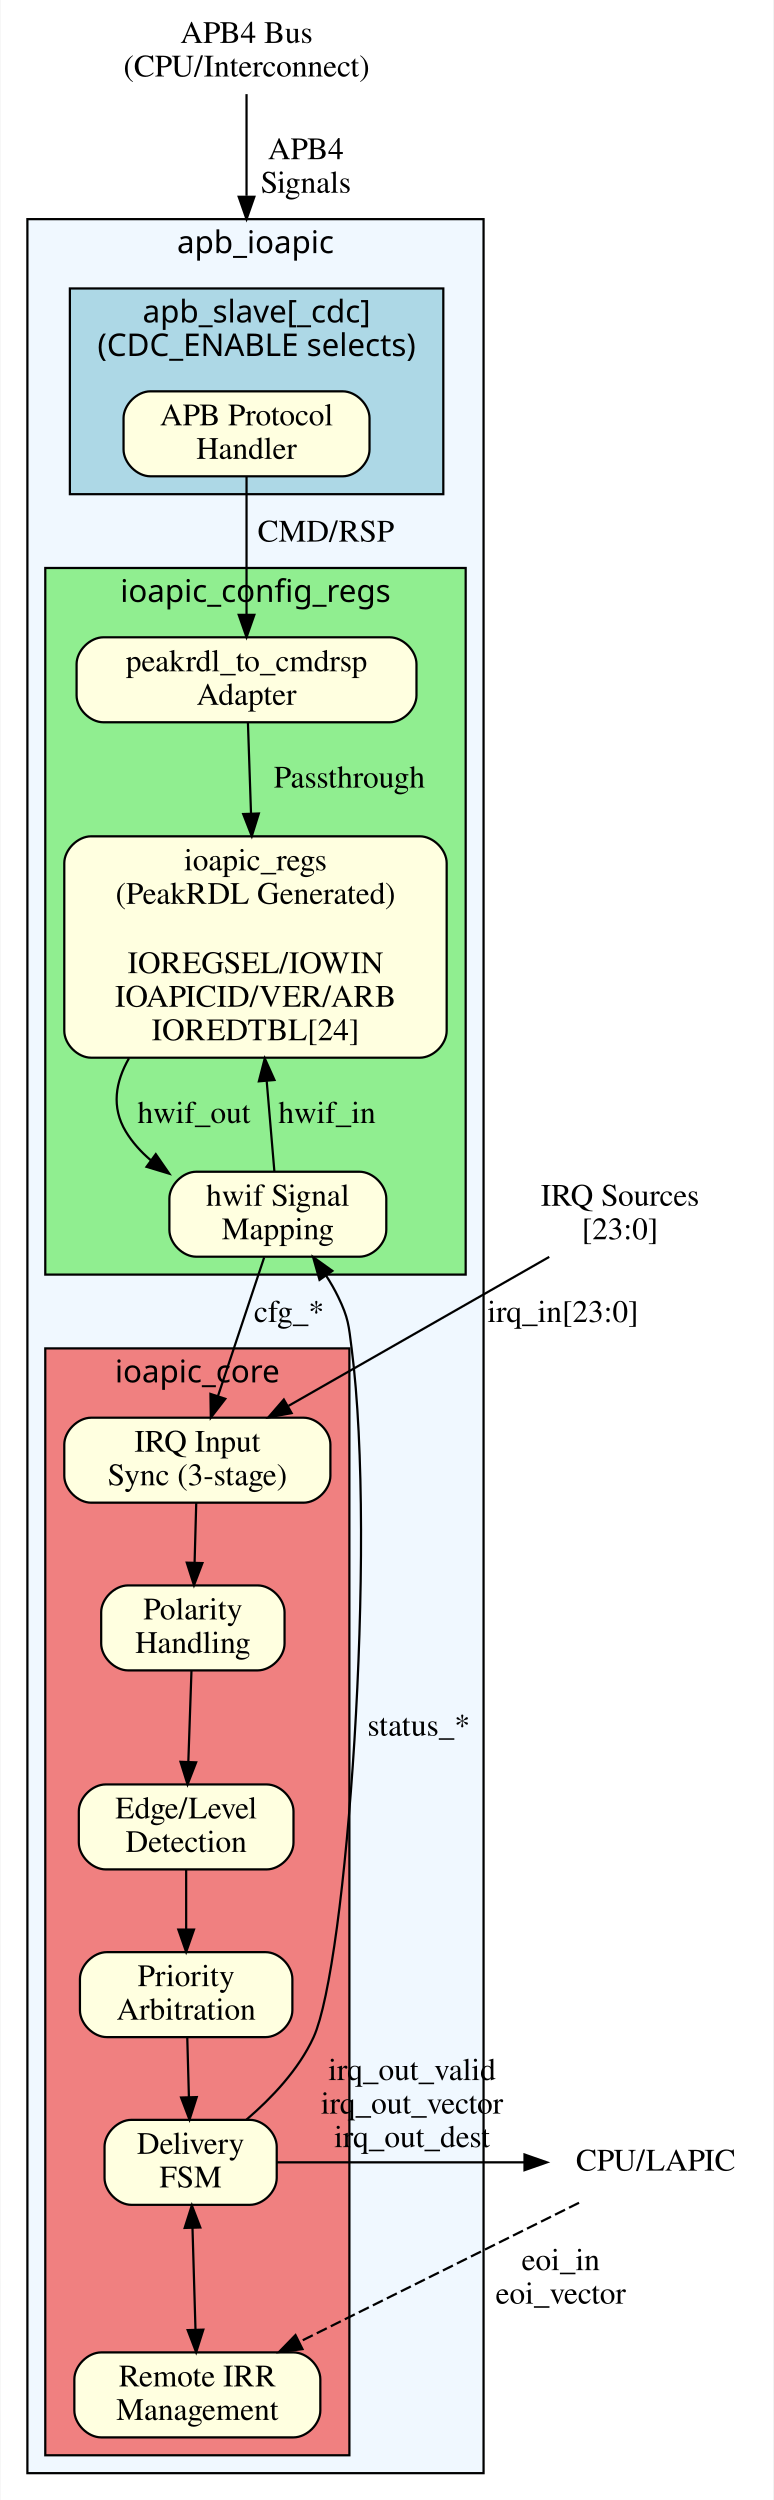
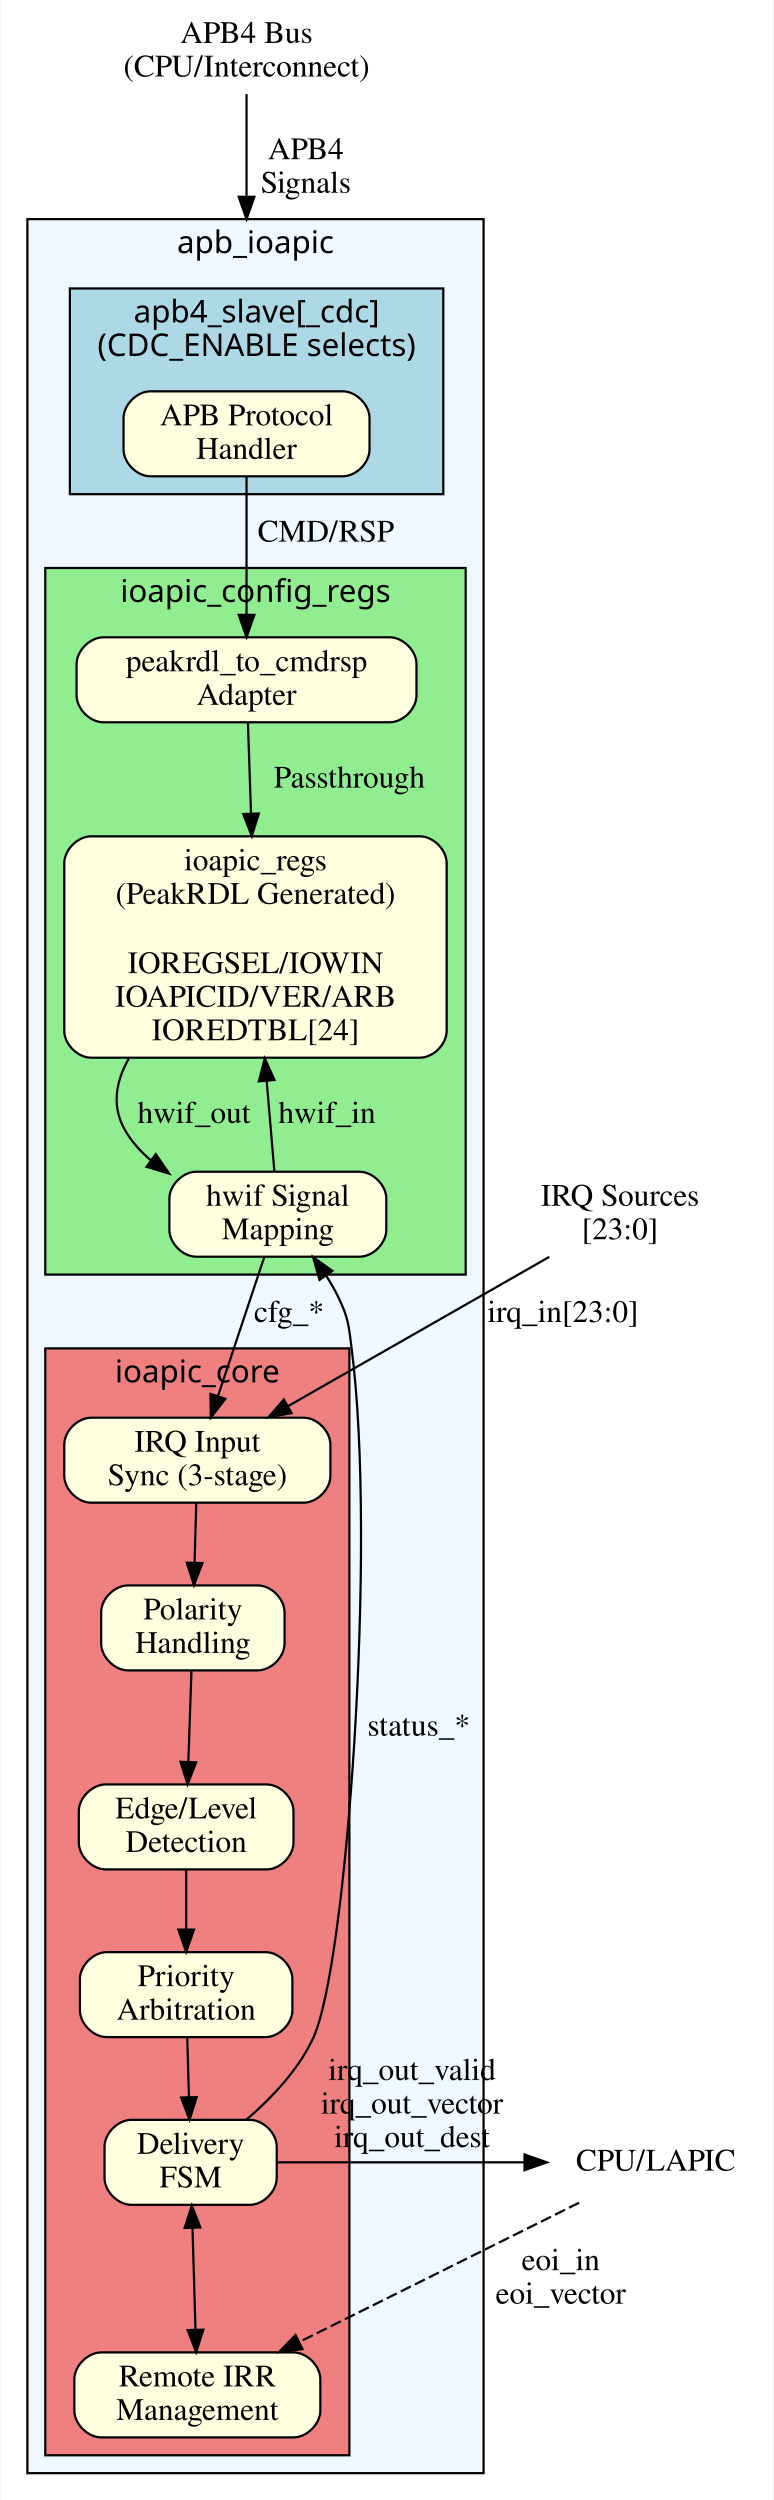
<svg xmlns="http://www.w3.org/2000/svg" width="346pt" height="1118pt" viewBox="0.00 0.00 345.50 1118.00">
  <g id="graph0" class="graph" transform="scale(1 1) rotate(0) translate(4 1114)">
    <polygon fill="white" stroke="transparent" points="-4,4 -4,-1114 341.5,-1114 341.5,4 -4,4" />
    <g id="clust1" class="cluster">
      <polygon fill="aliceblue" stroke="black" points="8,-8 8,-1016 212,-1016 212,-8 8,-8" />
      <text text-anchor="middle" x="110" y="-1000.8" font-family="Arial Bold" font-size="14.00">apb_ioapic</text>
    </g>
    <g id="clust2" class="cluster">
      <polygon fill="lightblue" stroke="black" points="27,-893 27,-985 194,-985 194,-893 27,-893" />
-       <text text-anchor="middle" x="110.5" y="-969.8" font-family="Arial Bold" font-size="14.00">apb_slave[_cdc]</text>
+       <text text-anchor="middle" x="110.5" y="-969.8" font-family="Arial Bold" font-size="14.00">apb4_slave[_cdc]</text>
      <text text-anchor="middle" x="110.5" y="-954.8" font-family="Arial Bold" font-size="14.00">(CDC_ENABLE selects)</text>
    </g>
    <g id="clust3" class="cluster">
      <polygon fill="lightgreen" stroke="black" points="16,-544 16,-860 204,-860 204,-544 16,-544" />
      <text text-anchor="middle" x="110" y="-844.8" font-family="Arial Bold" font-size="14.00">ioapic_config_regs</text>
    </g>
    <g id="clust4" class="cluster">
      <polygon fill="lightcoral" stroke="black" points="16,-16 16,-511 152,-511 152,-16 16,-16" />
      <text text-anchor="middle" x="84" y="-495.8" font-family="Arial Bold" font-size="14.00">ioapic_core</text>
    </g>
    <g id="node1" class="node">
      <text text-anchor="middle" x="106" y="-1094.8" font-family="Times,serif" font-size="14.00">APB4 Bus</text>
      <text text-anchor="middle" x="106" y="-1079.8" font-family="Times,serif" font-size="14.00">(CPU/Interconnect)</text>
    </g>
    <g id="node4" class="node">
      <path fill="lightyellow" stroke="black" d="M149,-939C149,-939 63,-939 63,-939 57,-939 51,-933 51,-927 51,-927 51,-913 51,-913 51,-907 57,-901 63,-901 63,-901 149,-901 149,-901 155,-901 161,-907 161,-913 161,-913 161,-927 161,-927 161,-933 155,-939 149,-939" />
      <text text-anchor="middle" x="106" y="-923.8" font-family="Times,serif" font-size="14.00">APB Protocol</text>
      <text text-anchor="middle" x="106" y="-908.8" font-family="Times,serif" font-size="14.00">Handler</text>
    </g>
    <g id="edge12" class="edge">
      <path fill="none" stroke="black" d="M106,-1071.91C106,-1060.24 106,-1043.98 106,-1026.45" />
      <polygon fill="black" stroke="black" points="109.5,-1026 106,-1016 102.5,-1026 109.5,-1026" />
      <text text-anchor="middle" x="132.5" y="-1042.8" font-family="Times,serif" font-size="14.00">APB4</text>
      <text text-anchor="middle" x="132.5" y="-1027.8" font-family="Times,serif" font-size="14.00">Signals</text>
    </g>
    <g id="node2" class="node">
      <text text-anchor="middle" x="273" y="-574.8" font-family="Times,serif" font-size="14.00">IRQ Sources</text>
      <text text-anchor="middle" x="273" y="-559.8" font-family="Times,serif" font-size="14.00">[23:0]</text>
    </g>
    <g id="node8" class="node">
      <path fill="lightyellow" stroke="black" d="M131.5,-480C131.5,-480 36.5,-480 36.5,-480 30.5,-480 24.5,-474 24.5,-468 24.5,-468 24.5,-454 24.5,-454 24.5,-448 30.5,-442 36.5,-442 36.5,-442 131.5,-442 131.5,-442 137.5,-442 143.5,-448 143.5,-454 143.5,-454 143.5,-468 143.5,-468 143.5,-474 137.5,-480 131.5,-480" />
      <text text-anchor="middle" x="84" y="-464.8" font-family="Times,serif" font-size="14.00">IRQ Input</text>
      <text text-anchor="middle" x="84" y="-449.8" font-family="Times,serif" font-size="14.00">Sync (3-stage)</text>
    </g>
    <g id="edge13" class="edge">
      <path fill="none" stroke="black" d="M241.37,-551.92C209.34,-533.62 159.68,-505.25 124.73,-485.28" />
      <polygon fill="black" stroke="black" points="126.16,-482.06 115.74,-480.14 122.68,-488.14 126.16,-482.06" />
      <text text-anchor="middle" x="247.5" y="-522.8" font-family="Times,serif" font-size="14.00">irq_in[23:0]</text>
    </g>
    <g id="node3" class="node">
      <text text-anchor="middle" x="289" y="-143.3" font-family="Times,serif" font-size="14.00">CPU/LAPIC</text>
    </g>
    <g id="node13" class="node">
      <path fill="lightyellow" stroke="black" d="M127,-62C127,-62 41,-62 41,-62 35,-62 29,-56 29,-50 29,-50 29,-36 29,-36 29,-30 35,-24 41,-24 41,-24 127,-24 127,-24 133,-24 139,-30 139,-36 139,-36 139,-50 139,-50 139,-56 133,-62 127,-62" />
      <text text-anchor="middle" x="84" y="-46.8" font-family="Times,serif" font-size="14.00">Remote IRR</text>
      <text text-anchor="middle" x="84" y="-31.8" font-family="Times,serif" font-size="14.00">Management</text>
    </g>
    <g id="edge15" class="edge">
      <path fill="none" stroke="black" stroke-dasharray="5,2" d="M254.69,-128.93C220.43,-111.88 167.58,-85.59 129.77,-66.77" />
      <polygon fill="black" stroke="black" points="131.01,-63.48 120.5,-62.16 127.89,-69.75 131.01,-63.48" />
      <text text-anchor="middle" x="246.5" y="-98.8" font-family="Times,serif" font-size="14.00">eoi_in</text>
      <text text-anchor="middle" x="246.5" y="-83.8" font-family="Times,serif" font-size="14.00">eoi_vector</text>
    </g>
    <g id="node5" class="node">
      <path fill="lightyellow" stroke="black" d="M170,-829C170,-829 42,-829 42,-829 36,-829 30,-823 30,-817 30,-817 30,-803 30,-803 30,-797 36,-791 42,-791 42,-791 170,-791 170,-791 176,-791 182,-797 182,-803 182,-803 182,-817 182,-817 182,-823 176,-829 170,-829" />
      <text text-anchor="middle" x="106" y="-813.8" font-family="Times,serif" font-size="14.00">peakrdl_to_cmdrsp</text>
      <text text-anchor="middle" x="106" y="-798.8" font-family="Times,serif" font-size="14.00">Adapter</text>
    </g>
    <g id="edge9" class="edge">
      <path fill="none" stroke="black" d="M106,-900.68C106,-883.82 106,-858.57 106,-839.15" />
      <polygon fill="black" stroke="black" points="109.5,-839.05 106,-829.05 102.5,-839.05 109.5,-839.05" />
      <text text-anchor="middle" x="141.5" y="-871.8" font-family="Times,serif" font-size="14.00">CMD/RSP</text>
    </g>
    <g id="node6" class="node">
      <path fill="lightyellow" stroke="black" d="M183.5,-740C183.5,-740 36.5,-740 36.5,-740 30.5,-740 24.5,-734 24.5,-728 24.5,-728 24.5,-653 24.5,-653 24.5,-647 30.5,-641 36.5,-641 36.5,-641 183.5,-641 183.5,-641 189.5,-641 195.5,-647 195.5,-653 195.5,-653 195.5,-728 195.5,-728 195.5,-734 189.5,-740 183.5,-740" />
      <text text-anchor="middle" x="110" y="-724.8" font-family="Times,serif" font-size="14.00">ioapic_regs</text>
      <text text-anchor="middle" x="110" y="-709.8" font-family="Times,serif" font-size="14.00">(PeakRDL Generated)</text>
      <text text-anchor="middle" x="110" y="-678.8" font-family="Times,serif" font-size="14.00">IOREGSEL/IOWIN</text>
      <text text-anchor="middle" x="110" y="-663.8" font-family="Times,serif" font-size="14.00">IOAPICID/VER/ARB</text>
      <text text-anchor="middle" x="110" y="-648.8" font-family="Times,serif" font-size="14.00">IOREDTBL[24]</text>
    </g>
    <g id="edge1" class="edge">
      <path fill="none" stroke="black" d="M106.62,-790.9C106.99,-779.86 107.5,-765.07 108,-750.28" />
      <polygon fill="black" stroke="black" points="111.5,-750.2 108.35,-740.08 104.51,-749.96 111.5,-750.2" />
      <text text-anchor="middle" x="152" y="-761.8" font-family="Times,serif" font-size="14.00">Passthrough</text>
    </g>
    <g id="node7" class="node">
      <path fill="lightyellow" stroke="black" d="M156.5,-590C156.5,-590 83.5,-590 83.5,-590 77.5,-590 71.5,-584 71.5,-578 71.5,-578 71.5,-564 71.5,-564 71.5,-558 77.5,-552 83.5,-552 83.5,-552 156.5,-552 156.5,-552 162.5,-552 168.5,-558 168.5,-564 168.5,-564 168.5,-578 168.5,-578 168.5,-584 162.5,-590 156.5,-590" />
      <text text-anchor="middle" x="120" y="-574.8" font-family="Times,serif" font-size="14.00">hwif Signal</text>
      <text text-anchor="middle" x="120" y="-559.8" font-family="Times,serif" font-size="14.00">Mapping</text>
    </g>
    <g id="edge2" class="edge">
      <path fill="none" stroke="black" d="M53.43,-640.75C47.37,-630.15 45.46,-618.86 52,-608 54.93,-603.14 58.76,-598.9 63.11,-595.2" />
      <polygon fill="black" stroke="black" points="65.41,-597.86 71.43,-589.14 61.28,-592.2 65.41,-597.86" />
      <text text-anchor="middle" x="82.5" y="-611.8" font-family="Times,serif" font-size="14.00">hwif_out</text>
    </g>
    <g id="edge3" class="edge">
      <path fill="none" stroke="black" d="M118.46,-590.08C117.53,-601.07 116.27,-615.79 115.02,-630.53" />
      <polygon fill="black" stroke="black" points="111.51,-630.43 114.15,-640.69 118.49,-631.02 111.51,-630.43" />
      <text text-anchor="middle" x="142" y="-611.8" font-family="Times,serif" font-size="14.00">hwif_in</text>
    </g>
    <g id="edge10" class="edge">
      <path fill="none" stroke="black" d="M113.89,-551.68C108.22,-534.66 99.7,-509.1 93.2,-489.61" />
      <polygon fill="black" stroke="black" points="96.5,-488.43 90.02,-480.05 89.86,-490.64 96.5,-488.43" />
      <text text-anchor="middle" x="125" y="-522.8" font-family="Times,serif" font-size="14.00">cfg_*</text>
    </g>
    <g id="node9" class="node">
      <path fill="lightyellow" stroke="black" d="M111,-405C111,-405 53,-405 53,-405 47,-405 41,-399 41,-393 41,-393 41,-379 41,-379 41,-373 47,-367 53,-367 53,-367 111,-367 111,-367 117,-367 123,-373 123,-379 123,-379 123,-393 123,-393 123,-399 117,-405 111,-405" />
      <text text-anchor="middle" x="82" y="-389.8" font-family="Times,serif" font-size="14.00">Polarity</text>
      <text text-anchor="middle" x="82" y="-374.8" font-family="Times,serif" font-size="14.00">Handling</text>
    </g>
    <g id="edge4" class="edge">
      <path fill="none" stroke="black" d="M83.51,-441.96C83.28,-433.88 83.02,-424.18 82.77,-415.18" />
      <polygon fill="black" stroke="black" points="86.27,-414.99 82.5,-405.09 79.27,-415.18 86.27,-414.99" />
    </g>
    <g id="node10" class="node">
      <path fill="lightyellow" stroke="black" d="M115,-316C115,-316 43,-316 43,-316 37,-316 31,-310 31,-304 31,-304 31,-290 31,-290 31,-284 37,-278 43,-278 43,-278 115,-278 115,-278 121,-278 127,-284 127,-290 127,-290 127,-304 127,-304 127,-310 121,-316 115,-316" />
      <text text-anchor="middle" x="79" y="-300.8" font-family="Times,serif" font-size="14.00">Edge/Level</text>
      <text text-anchor="middle" x="79" y="-285.8" font-family="Times,serif" font-size="14.00">Detection</text>
    </g>
    <g id="edge5" class="edge">
      <path fill="none" stroke="black" d="M81.38,-366.97C80.97,-355.19 80.43,-339.56 79.97,-326.16" />
      <polygon fill="black" stroke="black" points="83.46,-325.88 79.62,-316 76.47,-326.12 83.46,-325.88" />
    </g>
    <g id="node11" class="node">
      <path fill="lightyellow" stroke="black" d="M114.5,-241C114.5,-241 43.5,-241 43.5,-241 37.5,-241 31.5,-235 31.5,-229 31.5,-229 31.5,-215 31.5,-215 31.5,-209 37.5,-203 43.5,-203 43.5,-203 114.5,-203 114.5,-203 120.5,-203 126.5,-209 126.5,-215 126.5,-215 126.5,-229 126.5,-229 126.5,-235 120.5,-241 114.5,-241" />
      <text text-anchor="middle" x="79" y="-225.8" font-family="Times,serif" font-size="14.00">Priority</text>
      <text text-anchor="middle" x="79" y="-210.8" font-family="Times,serif" font-size="14.00">Arbitration</text>
    </g>
    <g id="edge6" class="edge">
      <path fill="none" stroke="black" d="M79,-277.96C79,-269.88 79,-260.18 79,-251.18" />
      <polygon fill="black" stroke="black" points="82.5,-251.09 79,-241.09 75.5,-251.09 82.5,-251.09" />
    </g>
    <g id="node12" class="node">
      <path fill="lightyellow" stroke="black" d="M107.5,-166C107.5,-166 54.5,-166 54.5,-166 48.5,-166 42.5,-160 42.5,-154 42.5,-154 42.5,-140 42.5,-140 42.5,-134 48.5,-128 54.5,-128 54.5,-128 107.5,-128 107.5,-128 113.5,-128 119.5,-134 119.5,-140 119.5,-140 119.5,-154 119.5,-154 119.5,-160 113.5,-166 107.5,-166" />
      <text text-anchor="middle" x="81" y="-150.8" font-family="Times,serif" font-size="14.00">Delivery</text>
      <text text-anchor="middle" x="81" y="-135.8" font-family="Times,serif" font-size="14.00">FSM</text>
    </g>
    <g id="edge7" class="edge">
      <path fill="none" stroke="black" d="M79.49,-202.96C79.72,-194.88 79.98,-185.18 80.23,-176.18" />
      <polygon fill="black" stroke="black" points="83.73,-176.18 80.5,-166.09 76.73,-175.99 83.73,-176.18" />
    </g>
    <g id="edge14" class="edge">
      <path fill="none" stroke="black" d="M119.64,-147C150.65,-147 194.69,-147 230.09,-147" />
      <polygon fill="black" stroke="black" points="230.31,-150.5 240.31,-147 230.31,-143.5 230.31,-150.5" />
      <text text-anchor="middle" x="180" y="-183.8" font-family="Times,serif" font-size="14.00">irq_out_valid</text>
      <text text-anchor="middle" x="180" y="-168.8" font-family="Times,serif" font-size="14.00">irq_out_vector</text>
      <text text-anchor="middle" x="180" y="-153.8" font-family="Times,serif" font-size="14.00">irq_out_dest</text>
    </g>
    <g id="edge11" class="edge">
      <path fill="none" stroke="black" d="M105.95,-166.08C117.18,-175.69 129.38,-188.5 136,-203 150.66,-235.11 164.37,-422.33 153,-511 151.66,-521.48 151.59,-524.48 147,-534 145.46,-537.19 143.62,-540.39 141.63,-543.48" />
      <polygon fill="black" stroke="black" points="138.64,-541.64 135.76,-551.84 144.37,-545.66 138.64,-541.64" />
      <text text-anchor="middle" x="183" y="-337.8" font-family="Times,serif" font-size="14.00">status_*</text>
    </g>
    <g id="edge8" class="edge">
      <path fill="none" stroke="black" d="M81.83,-117.65C82.25,-103.48 82.75,-86.38 83.17,-72.23" />
      <polygon fill="black" stroke="black" points="78.33,-117.67 81.54,-127.76 85.33,-117.87 78.33,-117.67" />
      <polygon fill="black" stroke="black" points="86.67,-72.18 83.47,-62.08 79.68,-71.97 86.67,-72.18" />
    </g>
  </g>
</svg>
